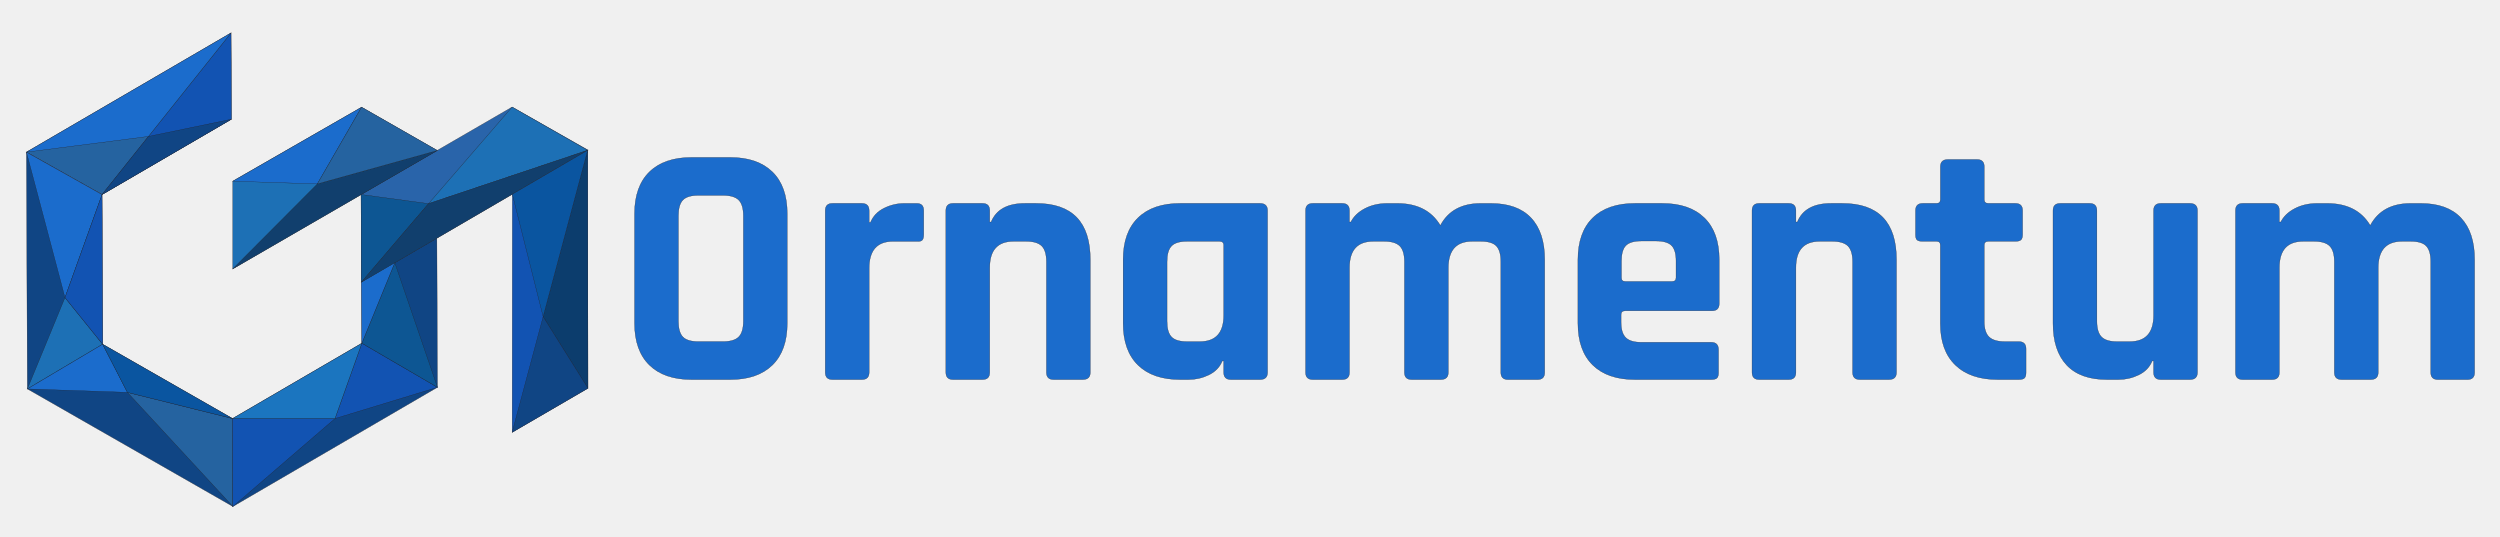
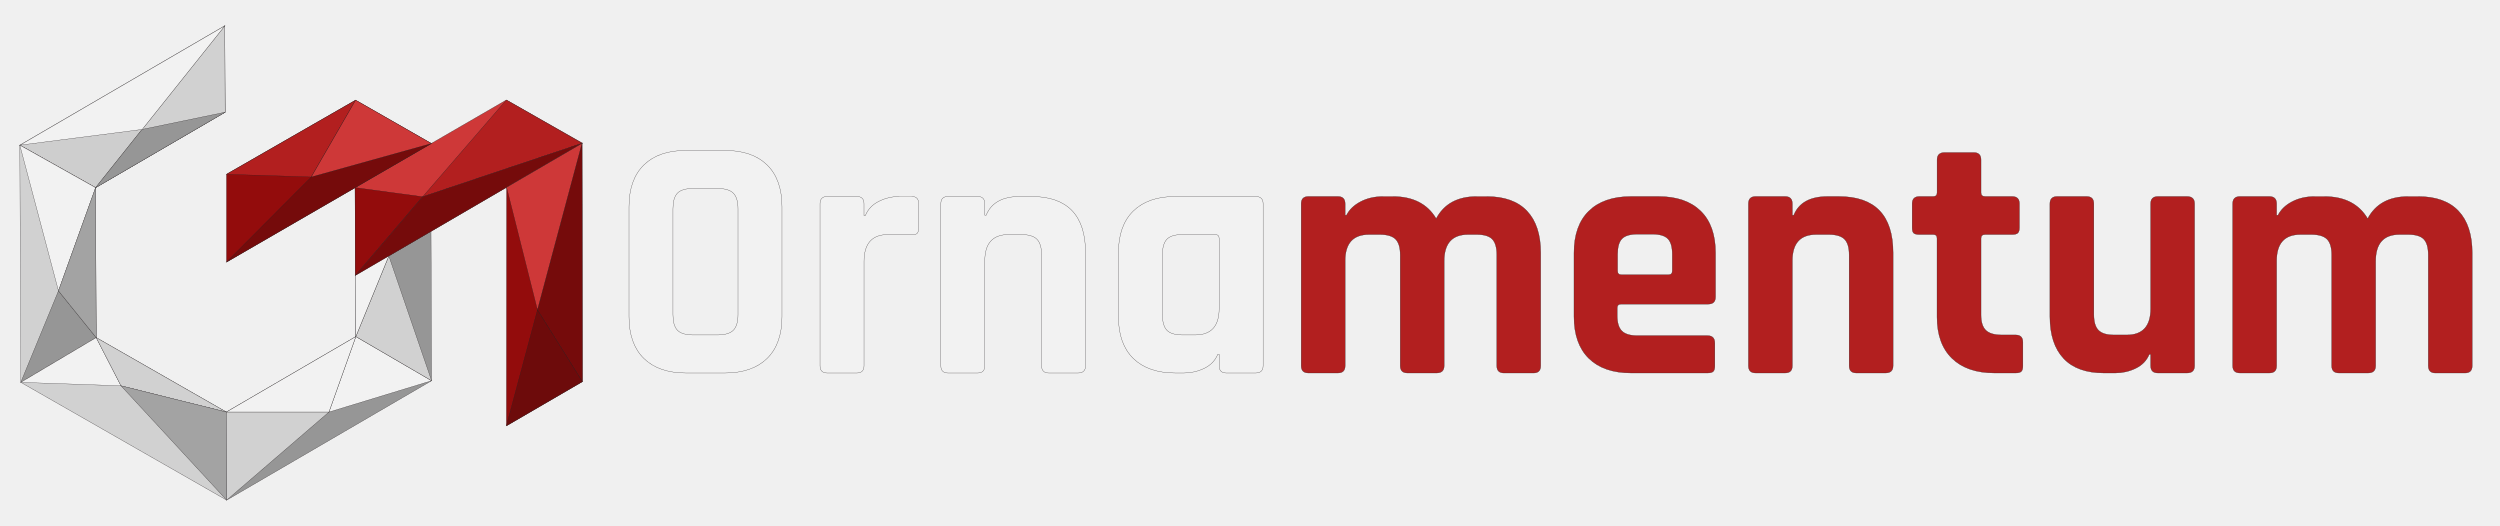
- <svg xmlns="http://www.w3.org/2000/svg" version="1.1" id="Layer_1" x="0px" y="0px" viewBox="0 0 9376 2013.7" style="enable-background:new 0 0 9376 2013.7;" xml:space="preserve">
+ <svg xmlns="http://www.w3.org/2000/svg" version="1.1" id="Layer_1" x="0px" y="0px" viewBox="0 0 9360 1968" style="enable-background:new 0 0 9360 1968;" xml:space="preserve">
  <style type="text/css">
- 	.st0{fill:#FFFFFF;stroke:#231F20;stroke-miterlimit:10;}
- 	.st1{fill:#2563A0;stroke:#231F20;stroke-miterlimit:10;}
- 	.st2{fill:#104584;stroke:#231F20;stroke-miterlimit:10;}
- 	.st3{fill:#1D70B5;stroke:#231F20;stroke-miterlimit:10;}
- 	.st4{fill:#2964AA;stroke:#231F20;stroke-miterlimit:10;}
- 	.st5{fill:#1253B2;stroke:#231F20;stroke-miterlimit:10;}
- 	.st6{fill:#1B6CCC;stroke:#231F20;stroke-miterlimit:10;}
- 	.st7{fill:#0A55A0;stroke:#231F20;stroke-miterlimit:10;}
- 	.st8{fill:#1B75BF;stroke:#231F20;stroke-miterlimit:10;}
- 	.st9{fill:#0D5693;stroke:#231F20;stroke-miterlimit:10;}
- 	.st10{fill:#113F6D;stroke:#231F20;stroke-miterlimit:10;}
- 	.st11{fill:#0C3D6D;stroke:#231F20;stroke-miterlimit:10;}
+ 	.st0{fill:#CECECE;stroke:#231F20;stroke-miterlimit:10;}
+ 	.st1{fill:#969696;stroke:#231F20;stroke-miterlimit:10;}
+ 	.st2{fill:#D1D1D1;stroke:#231F20;stroke-miterlimit:10;}
+ 	.st3{fill:#930C0C;stroke:#231F20;stroke-miterlimit:10;}
+ 	.st4{fill:#CE3838;stroke:#231F20;stroke-miterlimit:10;}
+ 	.st5{fill:#F2F2F2;stroke:#231F20;stroke-miterlimit:10;}
+ 	.st6{fill:#A3A3A3;stroke:#231F20;stroke-miterlimit:10;}
+ 	.st7{fill:#B21F1F;stroke:#231F20;stroke-miterlimit:10;}
+ 	.st8{fill:#750B0B;stroke:#231F20;stroke-miterlimit:10;}
+ 	.st9{fill:#6D0B0B;stroke:#231F20;stroke-miterlimit:10;}
</style>
-   <path class="st0" d="M869.9,123.4" />
-   <polygon class="st1" points="382.7,729.7 867.7,447.2 866.4,123.4 99.1,570.5 " />
-   <polyline class="st2" points="873.4,1899.6 872.1,1569.7 1357.1,1287.2 1354.9,725.9 1637.2,564.4 1640.7,1452.5 873.4,1899.6 " />
-   <polygon class="st2" points="872.1,1569.7 384.9,1291 382.7,729.7 99.1,570.5 102.6,1458.6 873.4,1899.6 " />
-   <polygon class="st3" points="872.8,679.6 1356.2,402 1640.1,564.4 872.8,1008.5 " />
-   <polygon class="st4" points="1354.1,729.5 1920.6,401.4 2205.1,562.8 1355.3,1058.4 " />
-   <polygon class="st5" points="1920.7,1621.5 1921.4,728.3 2204,563.6 2205.1,1456.1 " />
-   <polygon class="st5" points="866.4,123.4 382.7,729.7 867.7,447.2 " />
-   <polygon class="st6" points="382.7,729.7 243.7,1116.1 99.1,570.5 " />
-   <polygon class="st3" points="384.9,1291 243.7,1116.1 102.6,1458.6 " />
-   <polygon class="st6" points="866.4,123.4 556.7,511.6 99.1,570.5 " />
-   <polygon class="st6" points="384.9,1291 477.9,1471.6 102.6,1458.6 " />
-   <polygon class="st1" points="872.1,1569.7 477.9,1471.6 873.4,1899.6 " />
-   <polygon class="st2" points="556.7,511.6 867.7,447.2 382.7,729.7 " />
-   <polygon class="st5" points="382.7,729.7 243.7,1116.1 384.9,1291 " />
-   <polygon class="st5" points="872.1,1569.7 1256.4,1569.7 873.4,1899.6 " />
-   <polygon class="st5" points="1357.1,1287.2 1256.4,1569.7 1640.7,1452.5 " />
-   <polygon class="st7" points="384.9,1291 477.9,1471.6 872.1,1569.7 " />
-   <polygon class="st8" points="872.1,1569.7 1256.4,1569.7 1357.1,1287.2 " />
-   <polygon class="st9" points="1357.1,1287.2 1480.6,985.3 1640.7,1452.5 " />
-   <polyline class="st6" points="1480.6,985.3 1357.1,1287.2 1355.3,1058.4 " />
-   <polygon class="st6" points="872.8,679.6 1190.1,689.8 1356.2,402 " />
-   <polygon class="st10" points="872.8,1008.5 1190.1,689.8 1640.1,564.4 " />
-   <polygon class="st1" points="1190.1,689.8 1640.1,564.4 1356.2,402 " />
-   <polygon class="st9" points="1354.1,729.5 1607.2,763.8 1355.3,1058.4 " />
-   <polygon class="st3" points="1920.6,401.4 1607.2,763.8 2204,563.6 " />
-   <polygon class="st10" points="1355.3,1058.4 1607.2,763.8 2204,563.6 " />
-   <polygon class="st11" points="2204,563.6 2037,1187.6 2205.1,1456.1 " />
-   <polygon class="st2" points="1920.7,1621.5 2037,1187.6 2205.1,1456.1 " />
-   <polygon class="st7" points="1921.4,728.3 2037,1187.6 2204,563.6 " />
-   <g>
-     <path class="st6" d="M2738.7,1423.6h-145.1c-68.3,0-121-18.1-158.1-54.4s-55.7-88.6-55.7-156.8V801.5c0-68.2,18.6-120.5,55.7-156.8   s89.9-54.4,158.1-54.4h145.1c68.2,0,121,18.2,158.1,54.4s55.7,88.6,55.7,156.8v410.8c0,68.3-18.6,120.5-55.7,156.8   S2806.9,1423.6,2738.7,1423.6z M2619.4,1281h92c27.6,0,47.3-5.8,59-17.5s17.5-31.3,17.5-59V809.3c0-27.7-5.8-47.3-17.5-59   s-31.3-17.5-59-17.5h-92c-27.7,0-47.1,5.8-58.3,17.5c-11.2,11.7-16.8,31.3-16.8,59v395.3c0,27.7,5.6,47.3,16.8,59   C2572.3,1275.2,2591.8,1281,2619.4,1281z" />
-     <path class="st6" d="M3232.4,1423.6h-110.2c-18.2,0-27.2-9.1-27.2-27.2V789.9c0-18.1,9.1-27.2,27.2-27.2h110.2   c18.1,0,27.2,9.1,27.2,27.2v44.1h5.2c9.5-23.3,26.3-41,50.5-53.1s49.7-18.1,76.5-18.1h46.7c17.3,0,25.9,9.1,25.9,27.2v89.4   c0,10.4-2,17.5-5.8,21.4c-3.9,3.9-10.6,5.4-20.1,4.5h-89.4c-59.6,0-89.4,33.7-89.4,101.1v390.1   C3259.6,1414.5,3250.6,1423.6,3232.4,1423.6z" />
-     <path class="st6" d="M3684.7,1423.6h-110.2c-18.2,0-27.2-9.1-27.2-27.2V789.9c0-18.1,9.1-27.2,27.2-27.2h110.2   c18.1,0,27.2,9.1,27.2,27.2v42.8h5.2c19-46.7,61.3-70,127-70h41.5c135.7,0,203.5,70.4,203.5,211.2v422.5c0,18.2-9.5,27.2-28.5,27.2   h-108.9c-18.1,0-27.2-9.1-27.2-27.2V981.7c0-27.6-5.8-47.3-17.5-59c-11.7-11.7-31.3-17.5-59-17.5h-46.7   c-59.6,0-89.4,32.8-89.4,98.5v392.7C3711.9,1414.5,3702.9,1423.6,3684.7,1423.6z" />
-     <path class="st6" d="M4457.1,1423.6H4426c-68.2,0-121-18.1-158.1-54.4s-55.7-88.6-55.7-156.8V973.9c0-68.2,18.6-120.5,55.7-156.8   s89.9-54.4,158.1-54.4h299.4c19,0,28.5,9.1,28.5,27.2v606.5c0,18.2-9.5,27.2-28.5,27.2h-108.9c-18.2,0-27.2-9.1-27.2-27.2v-42.8   h-5.2c-9.5,23.3-26.4,40.8-50.5,52.5S4483.9,1423.6,4457.1,1423.6z M4589.3,1182.5V919.5c0-9.5-5.2-14.3-15.5-14.3H4452   c-27.7,0-47.1,5.8-58.3,17.5c-11.2,11.7-16.8,31.3-16.8,59v222.9c0,27.7,5.6,47.3,16.8,59s30.7,17.5,58.3,17.5h48   C4559.5,1281,4589.3,1248.2,4589.3,1182.5z" />
-     <path class="st6" d="M5033.8,1423.6h-110.2c-18.2,0-27.2-9.1-27.2-27.2V789.9c0-18.1,9.1-27.2,27.2-27.2h110.2   c18.1,0,27.2,9.1,27.2,27.2v42.8h5.2c10.4-20.7,27.9-37.6,52.5-50.5c24.6-13,52.9-19.4,84.9-19.4h36.3c75.2,0,129.2,27.7,162,82.9   c29.4-55.3,79.9-82.9,151.6-82.9h37.6c66.5,0,116.9,18.2,151,54.4s51.2,88.5,51.2,156.8v422.5c0,18.2-9.1,27.2-27.2,27.2h-110.2   c-18.2,0-27.2-9.1-27.2-27.2V981.7c0-27.6-5.6-47.3-16.8-59c-11.2-11.7-30.7-17.5-58.3-17.5h-32.4c-59.6,0-89.4,33.3-89.4,99.8   v391.4c0,18.2-9.5,27.2-28.5,27.2h-108.9c-18.2,0-27.2-9.1-27.2-27.2V981.7c0-27.6-5.8-47.3-17.5-59c-11.7-11.7-31.3-17.5-59-17.5   h-40.2c-59.6,0-89.4,32.8-89.4,98.5v392.7C5061.1,1414.5,5052,1423.6,5033.8,1423.6z" />
-     <path class="st6" d="M6418,1423.6h-286.4c-68.2,0-121-18.1-158.1-54.4s-55.7-88.6-55.7-156.8V973.9c0-68.2,18.6-120.5,55.7-156.8   s89.9-54.4,158.1-54.4h102.4c68.2,0,121,18.2,158.1,54.4s55.7,88.5,55.7,156.8v164.6c0,18.2-9.1,27.2-27.2,27.2h-325.3   c-10.4,0-15.6,4.8-15.6,14.3v28.5c0,26.8,5.8,46,17.5,57.7c11.7,11.7,31.3,17.5,59,17.5H6418c18.1,0,27.2,9.5,27.2,28.5v85.5   c0,9.5-2,16.2-5.8,20.1C6435.4,1421.7,6428.3,1423.6,6418,1423.6z M6095.3,1055.5h176.2c9.5,0,14.3-4.8,14.3-14.2v-62.2   c0-27.6-5.6-47.1-16.9-58.3s-30.7-16.9-58.3-16.9h-54.4c-27.7,0-47.1,5.6-58.3,16.9s-16.8,30.7-16.8,58.3v62.2   C6081,1050.8,6085.7,1055.5,6095.3,1055.5z" />
-     <path class="st6" d="M6708.2,1423.6h-110.2c-18.2,0-27.2-9.1-27.2-27.2V789.9c0-18.1,9.1-27.2,27.2-27.2h110.2   c18.1,0,27.2,9.1,27.2,27.2v42.8h5.2c19-46.7,61.3-70,127-70h41.5c135.7,0,203.5,70.4,203.5,211.2v422.5c0,18.2-9.5,27.2-28.5,27.2   h-108.9c-18.1,0-27.2-9.1-27.2-27.2V981.7c0-27.6-5.8-47.3-17.5-59c-11.7-11.7-31.3-17.5-59-17.5h-46.7   c-59.6,0-89.4,32.8-89.4,98.5v392.7C6735.5,1414.5,6726.4,1423.6,6708.2,1423.6z" />
-     <path class="st6" d="M7262.9,905.2h-51.8c-10.4,0-17.5-1.7-21.4-5.2c-3.9-3.5-5.8-10.4-5.8-20.7v-89.4c0-18.1,9.1-27.2,27.2-27.2   h51.8c9.5,0,14.3-4.8,14.3-14.3V625.3c0-18.1,9.5-27.2,28.5-27.2h108.9c18.1,0,27.2,9.1,27.2,27.2v123.1c0,9.5,5.2,14.3,15.5,14.3   h101.1c18.1,0,27.2,9.1,27.2,27.2v89.4c0,9.5-2,16.2-5.8,20.1c-3.9,3.9-11,5.8-21.4,5.8h-101.1c-10.4,0-15.5,4.8-15.5,14.3v286.4   c0,26.8,6,46,18.1,57.7s32,17.5,59.6,17.5h51.8c18.1,0,27.2,9.1,27.2,27.2v89.4c0,9.5-2,16.2-5.8,20.1c-3.9,3.9-11,5.8-21.4,5.8   h-79.1c-68.2,0-121.2-18.1-158.8-54.4c-37.6-36.3-56.4-88.1-56.4-155.5V919.5C7277.2,910,7272.4,905.2,7262.9,905.2z" />
-     <path class="st6" d="M7944.6,1423.6h-42.8c-66.5,0-116.9-18.1-151-54.4s-51.2-88.6-51.2-156.8V789.9c0-18.1,9.1-27.2,27.2-27.2   H7837c18.1,0,27.2,9.1,27.2,27.2v414.7c0,27.7,5.8,47.3,17.5,59c11.7,11.7,30.9,17.5,57.7,17.5h48c59.6,0,89.4-32.8,89.4-98.5   V789.9c0-18.1,9.1-27.2,27.2-27.2h108.9c19,0,28.5,9.1,28.5,27.2v606.5c0,18.2-9.5,27.2-28.5,27.2H8104c-18.2,0-27.2-9.1-27.2-27.2   v-42.8h-5.2c-9.5,23.3-26.4,40.8-50.5,52.5S7971.4,1423.6,7944.6,1423.6z" />
-     <path class="st6" d="M8521.3,1423.6h-110.2c-18.2,0-27.2-9.1-27.2-27.2V789.9c0-18.1,9.1-27.2,27.2-27.2h110.2   c18.1,0,27.2,9.1,27.2,27.2v42.8h5.2c10.4-20.7,27.9-37.6,52.5-50.5c24.6-13,52.9-19.4,84.9-19.4h36.3c75.2,0,129.2,27.7,162,82.9   c29.4-55.3,79.9-82.9,151.6-82.9h37.6c66.5,0,116.9,18.2,151,54.4s51.2,88.5,51.2,156.8v422.5c0,18.2-9.1,27.2-27.2,27.2h-110.2   c-18.2,0-27.2-9.1-27.2-27.2V981.7c0-27.6-5.6-47.3-16.8-59c-11.2-11.7-30.7-17.5-58.3-17.5h-32.4c-59.6,0-89.4,33.3-89.4,99.8   v391.4c0,18.2-9.5,27.2-28.5,27.2h-108.9c-18.2,0-27.2-9.1-27.2-27.2V981.7c0-27.6-5.8-47.3-17.5-59c-11.7-11.7-31.3-17.5-59-17.5   H8638c-59.6,0-89.4,32.8-89.4,98.5v392.7C8548.6,1414.5,8539.5,1423.6,8521.3,1423.6z" />
-   </g>
+   <polygon class="st0" points="357.9,702.6 842.9,420.1 841.6,96.4 74.2,543.4 " />
+   <polyline class="st1" points="848.6,1872.5 847.3,1542.7 1332.3,1260.1 1330.1,698.8 1612.4,537.3 1615.9,1425.4 848.6,1872.5 " />
+   <polygon class="st2" points="847.3,1542.7 360.1,1263.9 357.9,702.6 74.2,543.4 77.8,1431.5 848.6,1872.5 " />
+   <polygon class="st3" points="847.9,652.5 1331.4,374.9 1615.3,537.3 847.9,981.4 " />
+   <polygon class="st4" points="1329.3,702.4 1895.8,374.3 2180.3,535.7 1330.5,1031.3 " />
+   <polygon class="st3" points="1895.9,1594.4 1896.6,701.2 2179.2,536.5 2180.3,1429 " />
+   <polygon class="st2" points="841.6,96.4 357.9,702.6 842.9,420.1 " />
+   <polygon class="st5" points="357.9,702.6 218.9,1089 74.2,543.4 " />
+   <polygon class="st1" points="360.1,1263.9 218.9,1089 77.8,1431.5 " />
+   <polygon class="st5" points="360.1,1263.9 453.1,1444.5 77.8,1431.5 " />
+   <polygon class="st1" points="531.9,484.5 842.9,420.1 357.9,702.6 " />
+   <polygon class="st6" points="357.9,702.6 218.9,1089 360.1,1263.9 " />
+   <polygon class="st5" points="1332.3,1260.1 1231.6,1542.7 1615.9,1425.4 " />
+   <polygon class="st2" points="360.1,1263.9 453.1,1444.5 847.3,1542.7 " />
+   <polygon class="st5" points="847.3,1542.7 1231.6,1542.7 1332.3,1260.1 " />
+   <polygon class="st2" points="1332.3,1260.1 1455.8,958.2 1615.9,1425.4 " />
+   <polyline class="st5" points="1455.8,958.2 1332.3,1260.1 1330.5,1031.3 " />
+   <polygon class="st7" points="847.9,652.5 1165.3,662.7 1331.4,374.9 " />
+   <polygon class="st8" points="847.9,981.4 1165.3,662.7 1615.3,537.3 " />
+   <polygon class="st4" points="1165.3,662.7 1615.3,537.3 1331.4,374.9 " />
+   <polygon class="st3" points="1329.3,702.4 1582.4,736.7 1330.5,1031.3 " />
+   <polygon class="st7" points="1895.8,374.3 1582.4,736.7 2179.2,536.5 " />
+   <polygon class="st8" points="1330.5,1031.3 1582.4,736.7 2179.2,536.5 " />
+   <polygon class="st8" points="2179.2,536.5 2012.2,1160.5 2180.3,1429 " />
+   <polygon class="st9" points="1895.9,1594.4 2012.2,1160.5 2180.3,1429 " />
+   <polygon class="st4" points="1896.6,701.2 2012.2,1160.5 2179.2,536.5 " />
+   <path class="st5" d="M2713.9,1396.5h-145.1c-68.3,0-121-18.1-158.1-54.4s-55.7-88.6-55.7-156.8V774.4c0-68.2,18.6-120.5,55.7-156.8  s89.9-54.4,158.1-54.4h145.1c68.2,0,121,18.2,158.1,54.4s55.7,88.6,55.7,156.8v410.8c0,68.3-18.6,120.5-55.7,156.8  S2782.1,1396.5,2713.9,1396.5z M2594.6,1254h92c27.6,0,47.3-5.8,59-17.5s17.5-31.3,17.5-59V782.2c0-27.7-5.8-47.3-17.5-59  s-31.3-17.5-59-17.5h-92c-27.7,0-47.1,5.8-58.3,17.5c-11.2,11.7-16.8,31.3-16.8,59v395.3c0,27.7,5.6,47.3,16.8,59  C2547.5,1248.1,2567,1254,2594.6,1254z" />
+   <path class="st5" d="M3207.6,1396.5h-110.2c-18.2,0-27.2-9.1-27.2-27.2V762.8c0-18.1,9.1-27.2,27.2-27.2h110.2  c18.1,0,27.2,9.1,27.2,27.2v44.1h5.2c9.5-23.3,26.3-41,50.5-53.1s49.7-18.1,76.5-18.1h46.7c17.3,0,25.9,9.1,25.9,27.2v89.4  c0,10.4-2,17.5-5.8,21.4c-3.9,3.9-10.6,5.4-20.1,4.5h-89.4c-59.6,0-89.4,33.7-89.4,101.1v390.1  C3234.8,1387.5,3225.8,1396.5,3207.6,1396.5z" />
+   <path class="st5" d="M3659.9,1396.5h-110.2c-18.2,0-27.2-9.1-27.2-27.2V762.8c0-18.1,9.1-27.2,27.2-27.2h110.2  c18.1,0,27.2,9.1,27.2,27.2v42.8h5.2c19-46.7,61.3-70,127-70h41.5c135.7,0,203.5,70.4,203.5,211.2v422.5c0,18.2-9.5,27.2-28.5,27.2  h-108.9c-18.1,0-27.2-9.1-27.2-27.2V954.6c0-27.6-5.8-47.3-17.5-59c-11.7-11.7-31.3-17.5-59-17.5h-46.7c-59.6,0-89.4,32.8-89.4,98.5  v392.7C3687.1,1387.5,3678.1,1396.5,3659.9,1396.5z" />
+   <path class="st5" d="M4432.3,1396.5h-31.1c-68.2,0-121-18.1-158.1-54.4s-55.7-88.6-55.7-156.8V946.8c0-68.2,18.6-120.5,55.7-156.8  s89.9-54.4,158.1-54.4h299.4c19,0,28.5,9.1,28.5,27.2v606.5c0,18.2-9.5,27.2-28.5,27.2h-108.9c-18.2,0-27.2-9.1-27.2-27.2v-42.8  h-5.2c-9.5,23.3-26.4,40.8-50.5,52.5S4459.1,1396.5,4432.3,1396.5z M4564.5,1155.5V892.4c0-9.5-5.2-14.3-15.5-14.3h-121.8  c-27.7,0-47.1,5.8-58.3,17.5c-11.2,11.7-16.8,31.3-16.8,59v222.9c0,27.7,5.6,47.3,16.8,59s30.7,17.5,58.3,17.5h48  C4534.7,1254,4564.5,1221.1,4564.5,1155.5z" />
+   <path class="st7" d="M5009,1396.5h-110.2c-18.2,0-27.2-9.1-27.2-27.2V762.8c0-18.1,9.1-27.2,27.2-27.2H5009  c18.1,0,27.2,9.1,27.2,27.2v42.8h5.2c10.4-20.7,27.9-37.6,52.5-50.5c24.6-13,52.9-19.4,84.9-19.4h36.3c75.2,0,129.2,27.7,162,82.9  c29.4-55.3,79.9-82.9,151.6-82.9h37.6c66.5,0,116.9,18.2,151,54.4s51.2,88.5,51.2,156.8v422.5c0,18.2-9.1,27.2-27.2,27.2h-110.2  c-18.2,0-27.2-9.1-27.2-27.2V954.6c0-27.6-5.6-47.3-16.8-59c-11.2-11.7-30.7-17.5-58.3-17.5h-32.4c-59.6,0-89.4,33.3-89.4,99.8  v391.4c0,18.2-9.5,27.2-28.5,27.2h-108.9c-18.2,0-27.2-9.1-27.2-27.2V954.6c0-27.6-5.8-47.3-17.5-59c-11.7-11.7-31.3-17.5-59-17.5  h-40.2c-59.6,0-89.4,32.8-89.4,98.5v392.7C5036.3,1387.5,5027.2,1396.5,5009,1396.5z" />
+   <path class="st7" d="M6393.2,1396.5h-286.4c-68.2,0-121-18.1-158.1-54.4s-55.7-88.6-55.7-156.8V946.8c0-68.2,18.6-120.5,55.7-156.8  s89.9-54.4,158.1-54.4h102.4c68.2,0,121,18.2,158.1,54.4s55.7,88.5,55.7,156.8v164.6c0,18.2-9.1,27.2-27.2,27.2h-325.3  c-10.4,0-15.6,4.8-15.6,14.3v28.5c0,26.8,5.8,46,17.5,57.7c11.7,11.7,31.3,17.5,59,17.5h261.8c18.1,0,27.2,9.5,27.2,28.5v85.5  c0,9.5-2,16.2-5.8,20.1C6410.6,1394.6,6403.5,1396.5,6393.2,1396.5z M6070.5,1028.5h176.2c9.5,0,14.3-4.7,14.3-14.2V952  c0-27.6-5.6-47.1-16.9-58.3s-30.7-16.9-58.3-16.9h-54.4c-27.7,0-47.1,5.6-58.3,16.9s-16.8,30.7-16.8,58.3v62.2  C6056.2,1023.7,6060.9,1028.5,6070.5,1028.5z" />
+   <path class="st7" d="M6683.4,1396.5h-110.2c-18.2,0-27.2-9.1-27.2-27.2V762.8c0-18.1,9.1-27.2,27.2-27.2h110.2  c18.1,0,27.2,9.1,27.2,27.2v42.8h5.2c19-46.7,61.3-70,127-70h41.5c135.7,0,203.5,70.4,203.5,211.2v422.5c0,18.2-9.5,27.2-28.5,27.2  h-108.9c-18.1,0-27.2-9.1-27.2-27.2V954.6c0-27.6-5.8-47.3-17.5-59c-11.7-11.7-31.3-17.5-59-17.5h-46.7c-59.6,0-89.4,32.8-89.4,98.5  v392.7C6710.7,1387.5,6701.6,1396.5,6683.4,1396.5z" />
+   <path class="st7" d="M7238.1,878.1h-51.8c-10.4,0-17.5-1.7-21.4-5.2c-3.9-3.5-5.8-10.4-5.8-20.7v-89.4c0-18.1,9.1-27.2,27.2-27.2  h51.8c9.5,0,14.3-4.8,14.3-14.3V598.2c0-18.1,9.5-27.2,28.5-27.2h108.9c18.1,0,27.2,9.1,27.2,27.2v123.1c0,9.5,5.2,14.3,15.5,14.3  h101.1c18.1,0,27.2,9.1,27.2,27.2v89.4c0,9.5-2,16.2-5.8,20.1c-3.9,3.9-11,5.8-21.4,5.8h-101.1c-10.4,0-15.5,4.8-15.5,14.3v286.4  c0,26.8,6,46,18.1,57.7s32,17.5,59.6,17.5h51.8c18.1,0,27.2,9.1,27.2,27.2v89.4c0,9.5-2,16.2-5.8,20.1c-3.9,3.9-11,5.8-21.4,5.8  h-79.1c-68.2,0-121.2-18.1-158.8-54.4c-37.6-36.3-56.4-88.1-56.4-155.5V892.4C7252.4,882.9,7247.6,878.1,7238.1,878.1z" />
+   <path class="st7" d="M7919.8,1396.5H7877c-66.5,0-116.9-18.1-151-54.4s-51.2-88.6-51.2-156.8V762.8c0-18.1,9.1-27.2,27.2-27.2h110.2  c18.1,0,27.2,9.1,27.2,27.2v414.7c0,27.7,5.8,47.3,17.5,59c11.7,11.7,30.9,17.5,57.7,17.5h48c59.6,0,89.4-32.8,89.4-98.5V762.8  c0-18.1,9.1-27.2,27.2-27.2h108.9c19,0,28.5,9.1,28.5,27.2v606.5c0,18.2-9.5,27.2-28.5,27.2h-108.9c-18.2,0-27.2-9.1-27.2-27.2  v-42.8h-5.2c-9.5,23.3-26.4,40.8-50.5,52.5S7946.6,1396.5,7919.8,1396.5z" />
+   <path class="st7" d="M8496.5,1396.5h-110.2c-18.2,0-27.2-9.1-27.2-27.2V762.8c0-18.1,9.1-27.2,27.2-27.2h110.2  c18.1,0,27.2,9.1,27.2,27.2v42.8h5.2c10.4-20.7,27.9-37.6,52.5-50.5c24.6-13,52.9-19.4,84.9-19.4h36.3c75.2,0,129.2,27.7,162,82.9  c29.4-55.3,79.9-82.9,151.6-82.9h37.6c66.5,0,116.9,18.2,151,54.4s51.2,88.5,51.2,156.8v422.5c0,18.2-9.1,27.2-27.2,27.2h-110.2  c-18.2,0-27.2-9.1-27.2-27.2V954.6c0-27.6-5.6-47.3-16.8-59c-11.2-11.7-30.7-17.5-58.3-17.5h-32.4c-59.6,0-89.4,33.3-89.4,99.8  v391.4c0,18.2-9.5,27.2-28.5,27.2H8757c-18.2,0-27.2-9.1-27.2-27.2V954.6c0-27.6-5.8-47.3-17.5-59c-11.7-11.7-31.3-17.5-59-17.5  h-40.2c-59.6,0-89.4,32.8-89.4,98.5v392.7C8523.7,1387.5,8514.7,1396.5,8496.5,1396.5z" />
+   <polygon class="st5" points="842.2,96.4 532.5,484.5 74.9,543.4 " />
+   <polygon class="st6" points="847.3,1542.7 453.1,1444.5 848.6,1872.5 " />
+   <polygon class="st2" points="847.3,1542.7 1231.6,1542.7 848.6,1872.5 " />
</svg>
